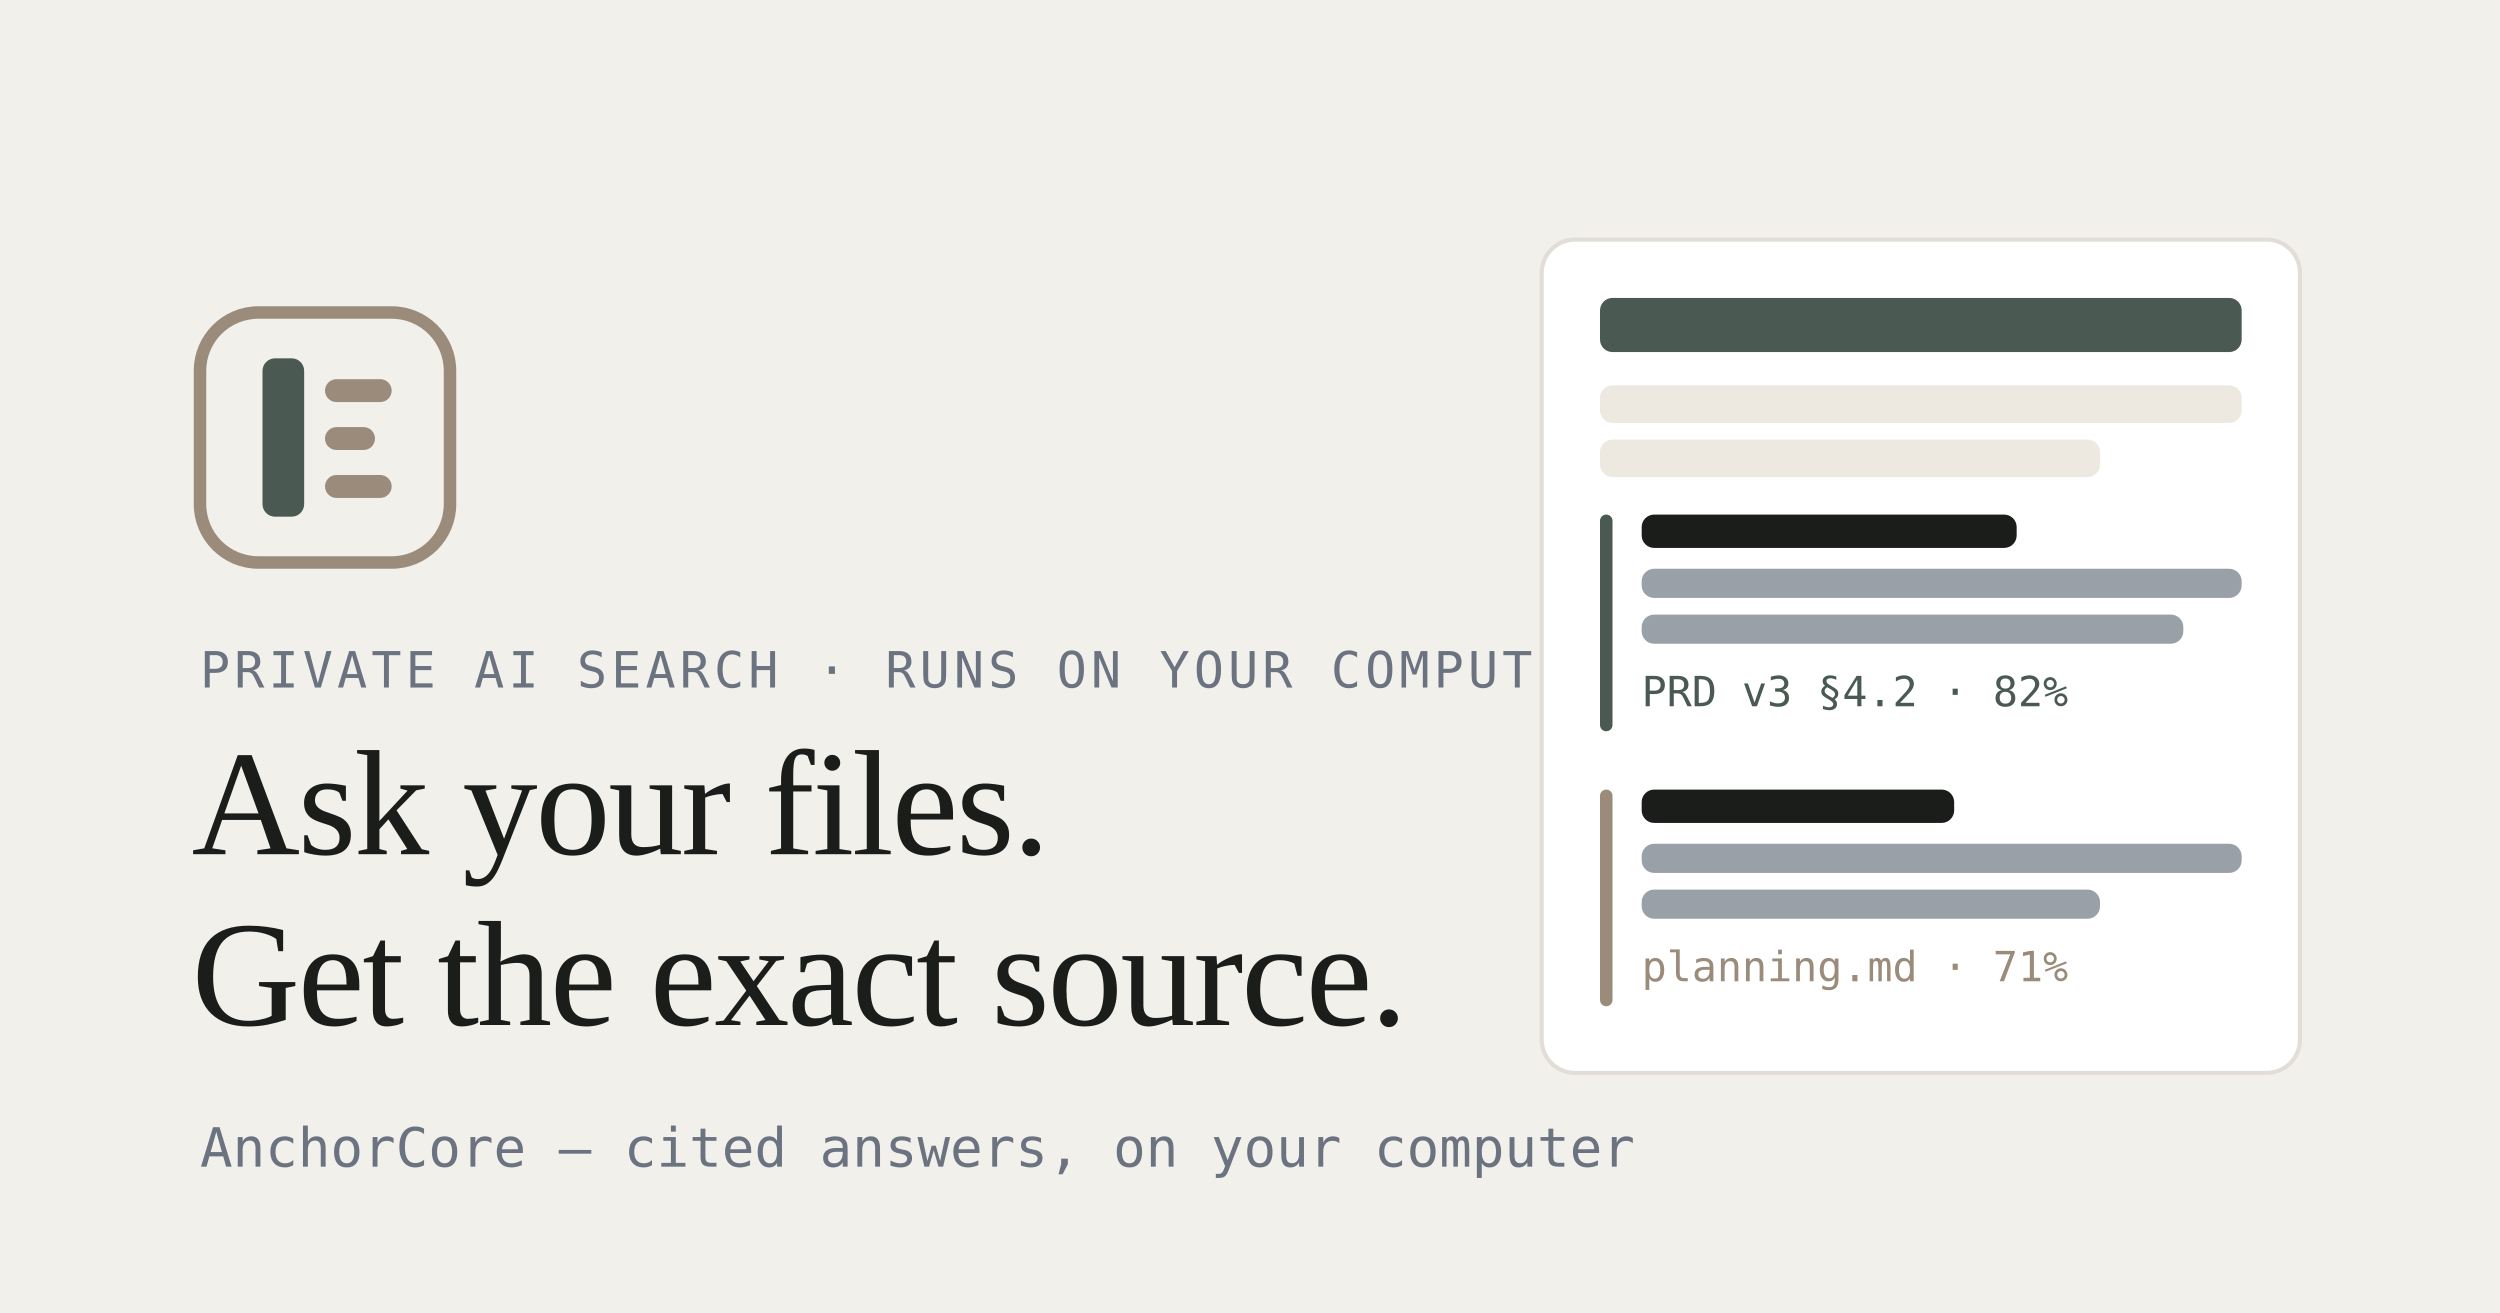
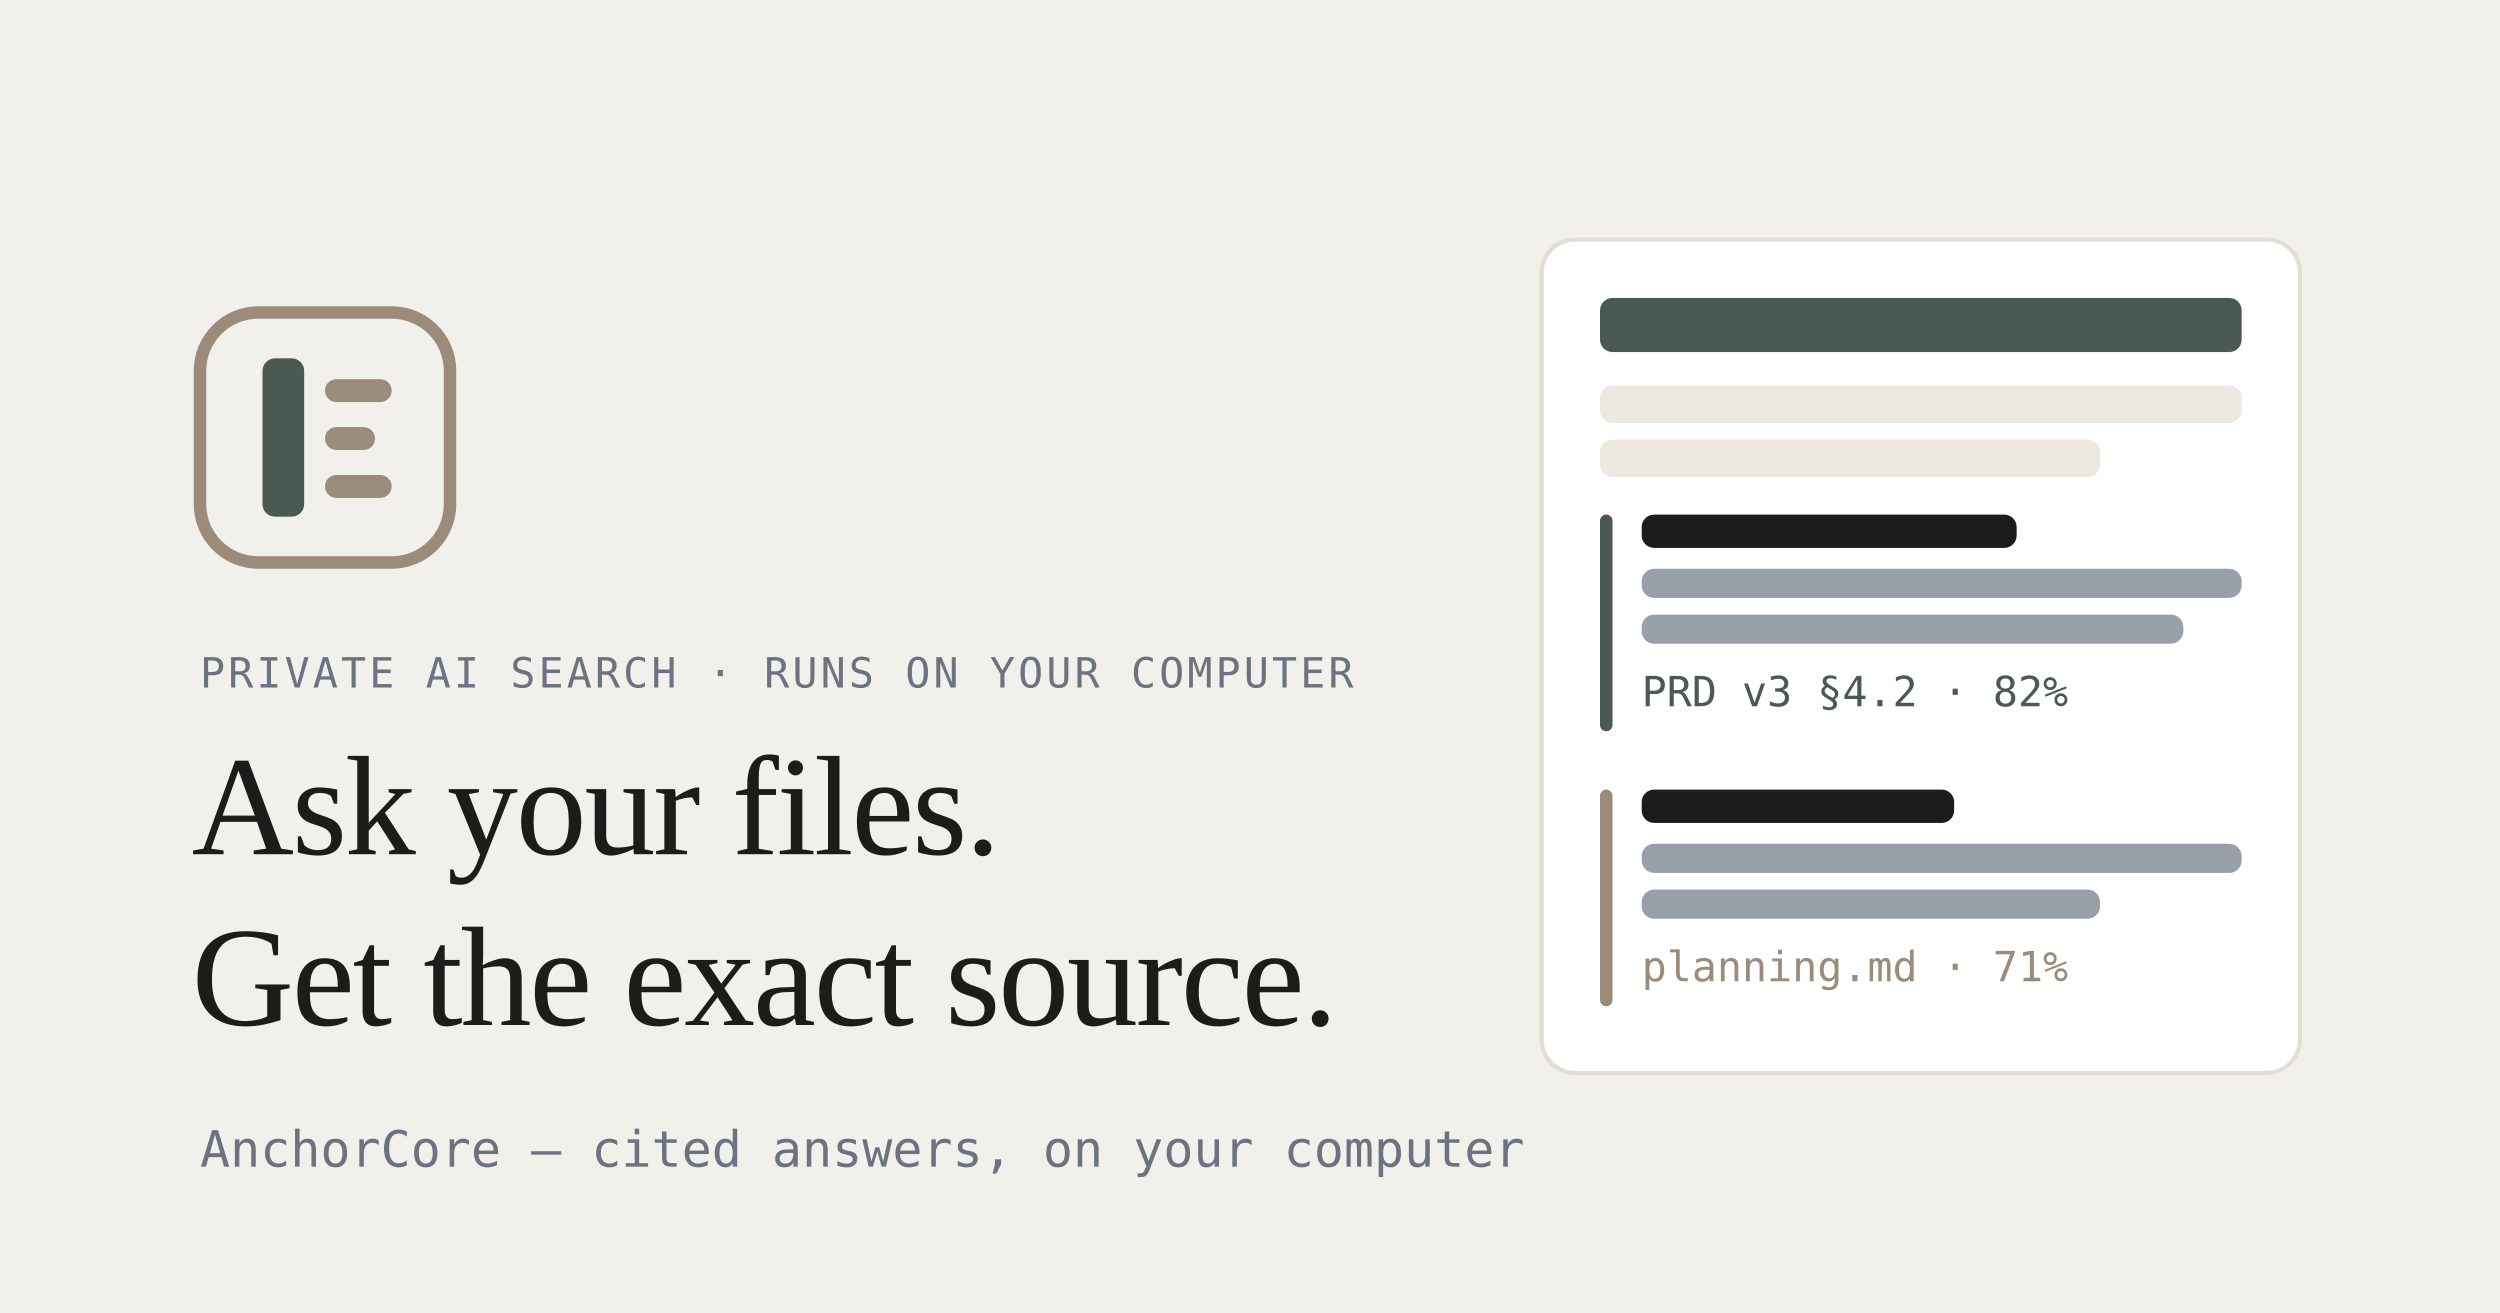
<svg xmlns="http://www.w3.org/2000/svg" viewBox="0 0 1200 630" font-family="Georgia, 'Times New Roman', serif">
  <rect width="1200" height="630" fill="#F2F0EB" />
  <g transform="translate(96,150)">
    <rect x="0" y="0" width="120" height="120" rx="28" fill="#F2F0EB" stroke="#9A8B7A" stroke-width="6" />
    <rect x="30" y="22" width="20" height="76" rx="6" fill="#4A5A52" />
    <rect x="60" y="32" width="32" height="11" rx="5.5" fill="#9A8B7A" />
    <rect x="60" y="55" width="24" height="11" rx="5.5" fill="#9A8B7A" />
    <rect x="60" y="78" width="32" height="11" rx="5.5" fill="#9A8B7A" />
  </g>
-   <text x="96" y="330" font-size="24" letter-spacing="2" fill="#6b7280" font-family="ui-monospace, Menlo, monospace">PRIVATE AI SEARCH · RUNS ON YOUR COMPUTER</text>
-   <text x="92" y="410" font-size="72" fill="#1a1d1a" letter-spacing="-1">Ask your files.</text>
-   <text x="92" y="492" font-size="72" fill="#1a1d1a" letter-spacing="-1">Get the exact source.</text>
-   <text x="96" y="560" font-size="26" fill="#6b7280" font-family="ui-monospace, Menlo, monospace">AnchorCore — cited answers, on your computer</text>
+   <text x="96" y="330" font-size="20" letter-spacing="1.5" fill="#6b7280" font-family="ui-monospace, Menlo, monospace">PRIVATE AI SEARCH · RUNS ON YOUR COMPUTER</text>
+   <text x="92" y="410" font-size="68" fill="#1a1d1a" letter-spacing="-1">Ask your files.</text>
+   <text x="92" y="492" font-size="68" fill="#1a1d1a" letter-spacing="-1">Get the exact source.</text>
+   <text x="96" y="560" font-size="24" fill="#6b7280" font-family="ui-monospace, Menlo, monospace">AnchorCore — cited answers, on your computer</text>
  <g transform="translate(740,115)">
    <rect x="0" y="0" width="364" height="400" rx="16" fill="#ffffff" stroke="#e2ddd6" stroke-width="2" />
    <rect x="28" y="28" width="308" height="26" rx="6" fill="#4A5A52" />
    <rect x="28" y="70" width="308" height="18" rx="6" fill="#EDE8E0" />
    <rect x="28" y="96" width="240" height="18" rx="6" fill="#EDE8E0" />
    <g transform="translate(28,132)">
      <rect x="0" y="0" width="6" height="104" rx="3" fill="#4A5A52" />
      <rect x="20" y="0" width="180" height="16" rx="6" fill="#1a1d1a" />
      <rect x="20" y="26" width="288" height="14" rx="6" fill="#9aa0a8" />
      <rect x="20" y="48" width="260" height="14" rx="6" fill="#9aa0a8" />
      <text x="20" y="92" font-size="20" fill="#4A5A52" font-family="ui-monospace, Menlo, monospace">PRD v3 §4.2 · 82%</text>
    </g>
    <g transform="translate(28,264)">
      <rect x="0" y="0" width="6" height="104" rx="3" fill="#9A8B7A" />
      <rect x="20" y="0" width="150" height="16" rx="6" fill="#1a1d1a" />
      <rect x="20" y="26" width="288" height="14" rx="6" fill="#9aa0a8" />
      <rect x="20" y="48" width="220" height="14" rx="6" fill="#9aa0a8" />
      <text x="20" y="92" font-size="20" fill="#9A8B7A" font-family="ui-monospace, Menlo, monospace">planning.md · 71%</text>
    </g>
  </g>
</svg>
